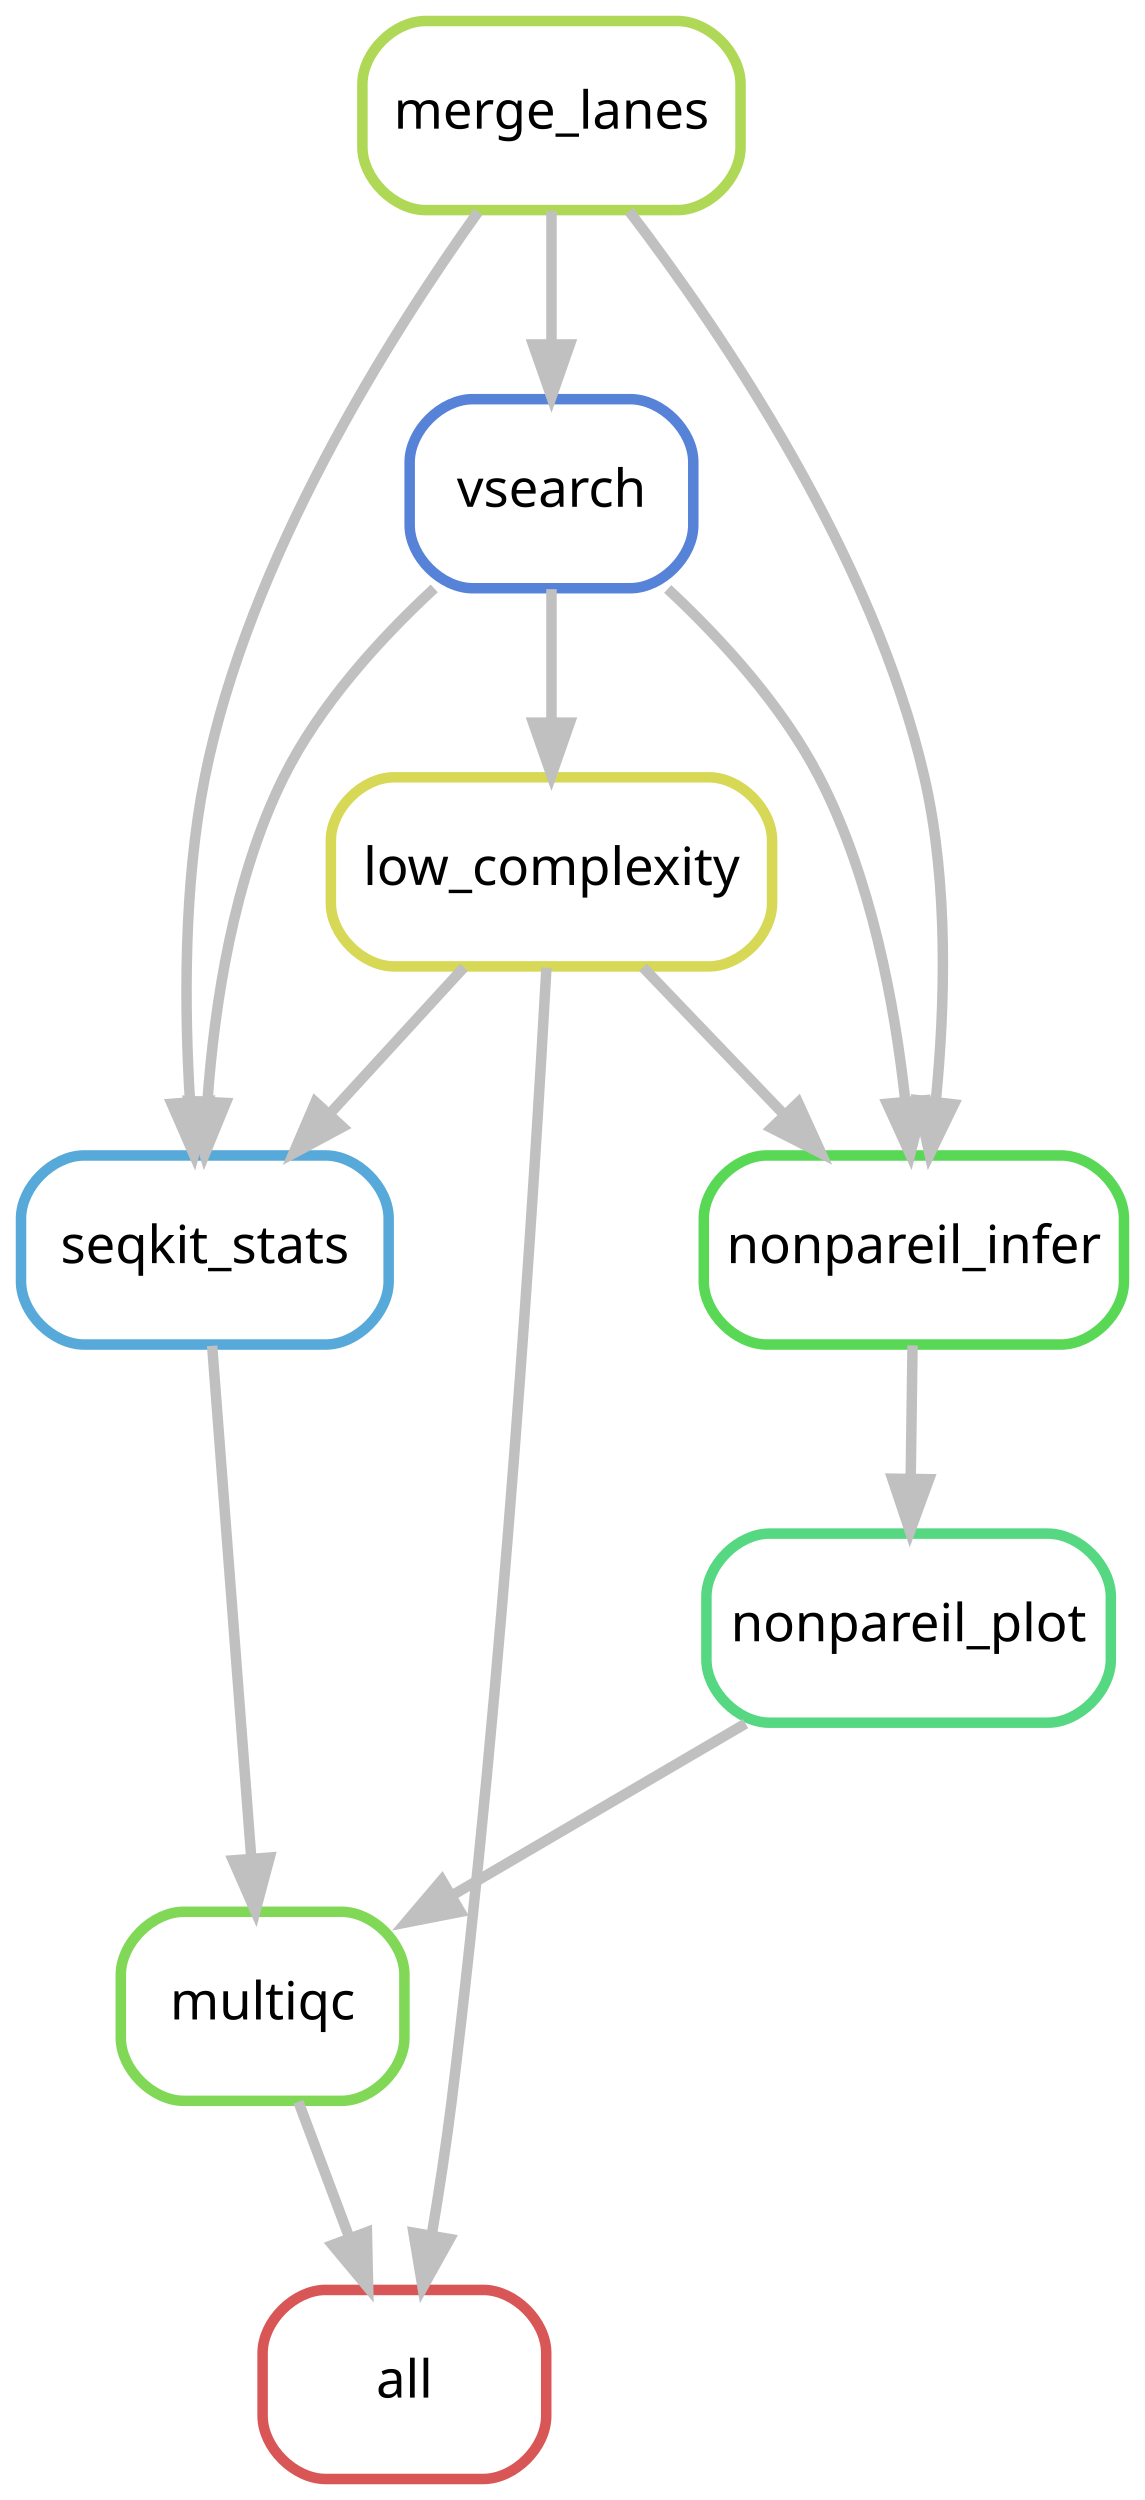
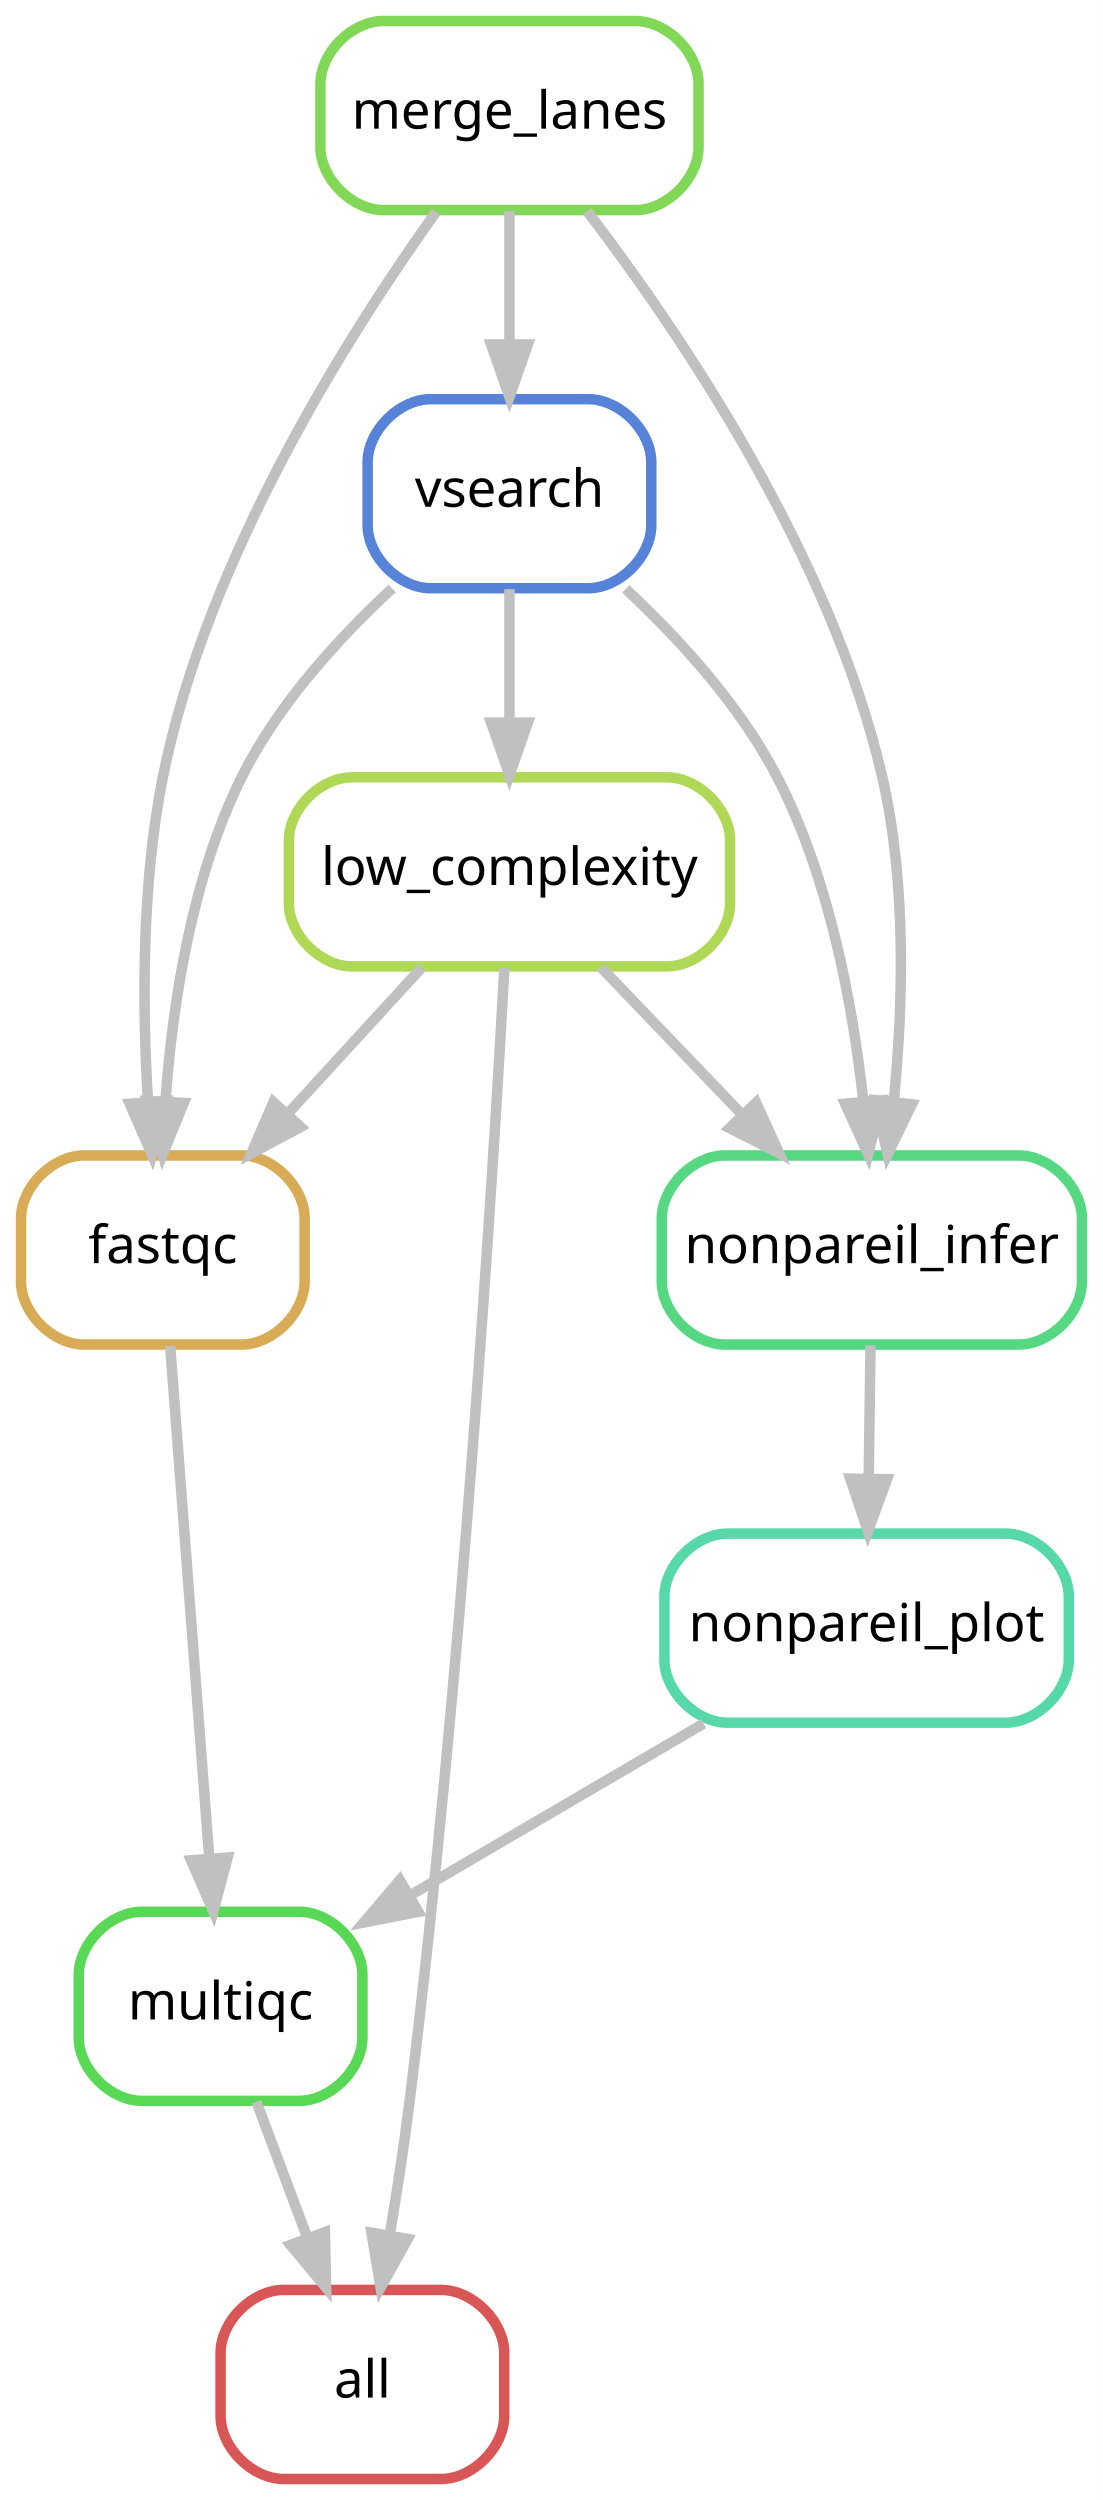
- <svg xmlns="http://www.w3.org/2000/svg" width="218pt" height="476pt" viewBox="0.00 0.00 218.00 476.00">
+ <svg xmlns="http://www.w3.org/2000/svg" width="210pt" height="476pt" viewBox="0.00 0.00 210.00 476.00">
  <g id="graph0" class="graph" transform="scale(1 1) rotate(0) translate(4 472)">
-     <polygon fill="#ffffff" stroke="transparent" points="-4,4 -4,-472 214,-472 214,4 -4,4" />
+     <polygon fill="#ffffff" stroke="transparent" points="-4,4 -4,-472 206,-472 206,4 -4,4" />
    <g id="node1" class="node">
-       <path fill="none" stroke="#d85656" stroke-width="2" d="M88,-36C88,-36 58,-36 58,-36 52,-36 46,-30 46,-24 46,-24 46,-12 46,-12 46,-6 52,0 58,0 58,0 88,0 88,0 94,0 100,-6 100,-12 100,-12 100,-24 100,-24 100,-30 94,-36 88,-36" />
-       <text text-anchor="middle" x="73" y="-15.5" font-family="sans" font-size="10.00" fill="#000000">all</text>
+       <path fill="none" stroke="#d85656" stroke-width="2" d="M80,-36C80,-36 50,-36 50,-36 44,-36 38,-30 38,-24 38,-24 38,-12 38,-12 38,-6 44,0 50,0 50,0 80,0 80,0 86,0 92,-6 92,-12 92,-12 92,-24 92,-24 92,-30 86,-36 80,-36" />
+       <text text-anchor="middle" x="65" y="-15.5" font-family="sans" font-size="10.00" fill="#000000">all</text>
    </g>
    <g id="node2" class="node">
-       <path fill="none" stroke="#80d856" stroke-width="2" d="M61,-108C61,-108 31,-108 31,-108 25,-108 19,-102 19,-96 19,-96 19,-84 19,-84 19,-78 25,-72 31,-72 31,-72 61,-72 61,-72 67,-72 73,-78 73,-84 73,-84 73,-96 73,-96 73,-102 67,-108 61,-108" />
-       <text text-anchor="middle" x="46" y="-87.5" font-family="sans" font-size="10.00" fill="#000000">multiqc</text>
+       <path fill="none" stroke="#59d856" stroke-width="2" d="M53,-108C53,-108 23,-108 23,-108 17,-108 11,-102 11,-96 11,-96 11,-84 11,-84 11,-78 17,-72 23,-72 23,-72 53,-72 53,-72 59,-72 65,-78 65,-84 65,-84 65,-96 65,-96 65,-102 59,-108 53,-108" />
+       <text text-anchor="middle" x="38" y="-87.5" font-family="sans" font-size="10.00" fill="#000000">multiqc</text>
+     </g>
+     <g id="edge2" class="edge">
+       <path fill="none" stroke="#c0c0c0" stroke-width="2" d="M44.813,-71.831C47.764,-63.962 51.286,-54.571 54.555,-45.853" />
+       <polygon fill="#c0c0c0" stroke="#c0c0c0" stroke-width="2" points="57.861,-47.005 58.095,-36.413 51.307,-44.548 57.861,-47.005" />
+     </g>
+     <g id="node3" class="node">
+       <path fill="none" stroke="#d8ac56" stroke-width="2" d="M42,-252C42,-252 12,-252 12,-252 6,-252 0,-246 0,-240 0,-240 0,-228 0,-228 0,-222 6,-216 12,-216 12,-216 42,-216 42,-216 48,-216 54,-222 54,-228 54,-228 54,-240 54,-240 54,-246 48,-252 42,-252" />
+       <text text-anchor="middle" x="27" y="-231.5" font-family="sans" font-size="10.00" fill="#000000">fastqc</text>
+     </g>
+     <g id="edge3" class="edge">
+       <path fill="none" stroke="#c0c0c0" stroke-width="2" d="M28.393,-215.762C30.269,-191.201 33.627,-147.247 35.834,-118.354" />
+       <polygon fill="#c0c0c0" stroke="#c0c0c0" stroke-width="2" points="39.346,-118.327 36.618,-108.09 32.367,-117.794 39.346,-118.327" />
+     </g>
+     <g id="node4" class="node">
+       <path fill="none" stroke="#80d856" stroke-width="2" d="M117,-468C117,-468 69,-468 69,-468 63,-468 57,-462 57,-456 57,-456 57,-444 57,-444 57,-438 63,-432 69,-432 69,-432 117,-432 117,-432 123,-432 129,-438 129,-444 129,-444 129,-456 129,-456 129,-462 123,-468 117,-468" />
+       <text text-anchor="middle" x="93" y="-447.5" font-family="sans" font-size="10.00" fill="#000000">merge_lanes</text>
+     </g>
+     <g id="edge7" class="edge">
+       <path fill="none" stroke="#c0c0c0" stroke-width="2" d="M79.036,-431.658C62.26,-408.211 35.33,-365.649 27,-324 22.921,-303.603 23.084,-280.082 24.181,-262.202" />
+       <polygon fill="#c0c0c0" stroke="#c0c0c0" stroke-width="2" points="27.678,-262.367 24.932,-252.135 20.697,-261.846 27.678,-262.367" />
+     </g>
+     <g id="node6" class="node">
+       <path fill="none" stroke="#56d882" stroke-width="2" d="M190,-252C190,-252 134,-252 134,-252 128,-252 122,-246 122,-240 122,-240 122,-228 122,-228 122,-222 128,-216 134,-216 134,-216 190,-216 190,-216 196,-216 202,-222 202,-228 202,-228 202,-240 202,-240 202,-246 196,-252 190,-252" />
+       <text text-anchor="middle" x="162" y="-231.5" font-family="sans" font-size="10.00" fill="#000000">nonpareil_infer</text>
+     </g>
+     <g id="edge11" class="edge">
+       <path fill="none" stroke="#c0c0c0" stroke-width="2" d="M107.787,-431.799C125.592,-408.498 154.313,-366.087 164,-324 168.667,-303.724 167.939,-280.198 166.166,-262.285" />
+       <polygon fill="#c0c0c0" stroke="#c0c0c0" stroke-width="2" points="169.625,-261.728 164.999,-252.196 162.671,-262.532 169.625,-261.728" />
+     </g>
+     <g id="node7" class="node">
+       <path fill="none" stroke="#5682d8" stroke-width="2" d="M108,-396C108,-396 78,-396 78,-396 72,-396 66,-390 66,-384 66,-384 66,-372 66,-372 66,-366 72,-360 78,-360 78,-360 108,-360 108,-360 114,-360 120,-366 120,-372 120,-372 120,-384 120,-384 120,-390 114,-396 108,-396" />
+       <text text-anchor="middle" x="93" y="-375.5" font-family="sans" font-size="10.00" fill="#000000">vsearch</text>
+     </g>
+     <g id="edge12" class="edge">
+       <path fill="none" stroke="#c0c0c0" stroke-width="2" d="M93,-431.831C93,-424.131 93,-414.974 93,-406.417" />
+       <polygon fill="#c0c0c0" stroke="#c0c0c0" stroke-width="2" points="96.5,-406.413 93,-396.413 89.5,-406.413 96.5,-406.413" />
+     </g>
+     <g id="node5" class="node">
+       <path fill="none" stroke="#56d8a9" stroke-width="2" d="M187.5,-180C187.5,-180 134.5,-180 134.5,-180 128.5,-180 122.5,-174 122.5,-168 122.5,-168 122.5,-156 122.5,-156 122.5,-150 128.5,-144 134.5,-144 134.5,-144 187.5,-144 187.5,-144 193.5,-144 199.5,-150 199.5,-156 199.5,-156 199.5,-168 199.5,-168 199.5,-174 193.5,-180 187.5,-180" />
+       <text text-anchor="middle" x="161" y="-159.5" font-family="sans" font-size="10.00" fill="#000000">nonpareil_plot</text>
+     </g>
+     <g id="edge4" class="edge">
+       <path fill="none" stroke="#c0c0c0" stroke-width="2" d="M129.962,-143.831C112.993,-133.898 91.885,-121.542 74.172,-111.174" />
+       <polygon fill="#c0c0c0" stroke="#c0c0c0" stroke-width="2" points="75.658,-107.988 65.26,-105.957 72.121,-114.029 75.658,-107.988" />
+     </g>
+     <g id="edge8" class="edge">
+       <path fill="none" stroke="#c0c0c0" stroke-width="2" d="M161.748,-215.831C161.641,-208.131 161.513,-198.974 161.395,-190.417" />
+       <polygon fill="#c0c0c0" stroke="#c0c0c0" stroke-width="2" points="164.894,-190.364 161.256,-180.413 157.895,-190.461 164.894,-190.364" />
+     </g>
+     <g id="edge6" class="edge">
+       <path fill="none" stroke="#c0c0c0" stroke-width="2" d="M70.68,-359.965C60.326,-350.378 48.826,-337.743 42,-324 32.458,-304.788 28.813,-280.717 27.497,-262.304" />
+       <polygon fill="#c0c0c0" stroke="#c0c0c0" stroke-width="2" points="30.986,-261.998 26.965,-252.196 23.996,-262.366 30.986,-261.998" />
+     </g>
+     <g id="edge10" class="edge">
+       <path fill="none" stroke="#c0c0c0" stroke-width="2" d="M115.13,-359.869C125.438,-350.258 136.953,-337.632 144,-324 153.909,-304.831 158.372,-280.758 160.377,-262.333" />
+       <polygon fill="#c0c0c0" stroke="#c0c0c0" stroke-width="2" points="163.877,-262.493 161.296,-252.217 156.906,-261.859 163.877,-262.493" />
+     </g>
+     <g id="node8" class="node">
+       <path fill="none" stroke="#afd856" stroke-width="2" d="M123,-324C123,-324 63,-324 63,-324 57,-324 51,-318 51,-312 51,-312 51,-300 51,-300 51,-294 57,-288 63,-288 63,-288 123,-288 123,-288 129,-288 135,-294 135,-300 135,-300 135,-312 135,-312 135,-318 129,-324 123,-324" />
+       <text text-anchor="middle" x="93" y="-303.5" font-family="sans" font-size="10.00" fill="#000000">low_complexity</text>
+     </g>
+     <g id="edge13" class="edge">
+       <path fill="none" stroke="#c0c0c0" stroke-width="2" d="M93,-359.831C93,-352.131 93,-342.974 93,-334.417" />
+       <polygon fill="#c0c0c0" stroke="#c0c0c0" stroke-width="2" points="96.5,-334.413 93,-324.413 89.5,-334.413 96.5,-334.413" />
    </g>
    <g id="edge1" class="edge">
-       <path fill="none" stroke="#c0c0c0" stroke-width="2" d="M52.813,-71.831C55.764,-63.962 59.286,-54.571 62.555,-45.853" />
-       <polygon fill="#c0c0c0" stroke="#c0c0c0" stroke-width="2" points="65.861,-47.005 66.095,-36.413 59.307,-44.548 65.861,-47.005" />
-     </g>
-     <g id="node3" class="node">
-       <path fill="none" stroke="#56a9d8" stroke-width="2" d="M58,-252C58,-252 12,-252 12,-252 6,-252 0,-246 0,-240 0,-240 0,-228 0,-228 0,-222 6,-216 12,-216 12,-216 58,-216 58,-216 64,-216 70,-222 70,-228 70,-228 70,-240 70,-240 70,-246 64,-252 58,-252" />
-       <text text-anchor="middle" x="35" y="-231.5" font-family="sans" font-size="10.00" fill="#000000">seqkit_stats</text>
-     </g>
-     <g id="edge3" class="edge">
-       <path fill="none" stroke="#c0c0c0" stroke-width="2" d="M36.393,-215.762C38.269,-191.201 41.627,-147.247 43.834,-118.354" />
-       <polygon fill="#c0c0c0" stroke="#c0c0c0" stroke-width="2" points="47.346,-118.327 44.618,-108.09 40.367,-117.794 47.346,-118.327" />
-     </g>
-     <g id="node4" class="node">
-       <path fill="none" stroke="#afd856" stroke-width="2" d="M125,-468C125,-468 77,-468 77,-468 71,-468 65,-462 65,-456 65,-456 65,-444 65,-444 65,-438 71,-432 77,-432 77,-432 125,-432 125,-432 131,-432 137,-438 137,-444 137,-444 137,-456 137,-456 137,-462 131,-468 125,-468" />
-       <text text-anchor="middle" x="101" y="-447.5" font-family="sans" font-size="10.00" fill="#000000">merge_lanes</text>
-     </g>
-     <g id="edge7" class="edge">
-       <path fill="none" stroke="#c0c0c0" stroke-width="2" d="M87.036,-431.658C70.26,-408.211 43.33,-365.649 35,-324 30.921,-303.603 31.084,-280.082 32.181,-262.202" />
-       <polygon fill="#c0c0c0" stroke="#c0c0c0" stroke-width="2" points="35.678,-262.367 32.932,-252.135 28.697,-261.846 35.678,-262.367" />
-     </g>
-     <g id="node6" class="node">
-       <path fill="none" stroke="#59d856" stroke-width="2" d="M198,-252C198,-252 142,-252 142,-252 136,-252 130,-246 130,-240 130,-240 130,-228 130,-228 130,-222 136,-216 142,-216 142,-216 198,-216 198,-216 204,-216 210,-222 210,-228 210,-228 210,-240 210,-240 210,-246 204,-252 198,-252" />
-       <text text-anchor="middle" x="170" y="-231.5" font-family="sans" font-size="10.00" fill="#000000">nonpareil_infer</text>
-     </g>
-     <g id="edge11" class="edge">
-       <path fill="none" stroke="#c0c0c0" stroke-width="2" d="M115.787,-431.799C133.592,-408.498 162.313,-366.087 172,-324 176.667,-303.724 175.939,-280.198 174.166,-262.285" />
-       <polygon fill="#c0c0c0" stroke="#c0c0c0" stroke-width="2" points="177.625,-261.728 172.999,-252.196 170.671,-262.532 177.625,-261.728" />
-     </g>
-     <g id="node7" class="node">
-       <path fill="none" stroke="#5682d8" stroke-width="2" d="M116,-396C116,-396 86,-396 86,-396 80,-396 74,-390 74,-384 74,-384 74,-372 74,-372 74,-366 80,-360 86,-360 86,-360 116,-360 116,-360 122,-360 128,-366 128,-372 128,-372 128,-384 128,-384 128,-390 122,-396 116,-396" />
-       <text text-anchor="middle" x="101" y="-375.5" font-family="sans" font-size="10.00" fill="#000000">vsearch</text>
-     </g>
-     <g id="edge12" class="edge">
-       <path fill="none" stroke="#c0c0c0" stroke-width="2" d="M101,-431.831C101,-424.131 101,-414.974 101,-406.417" />
-       <polygon fill="#c0c0c0" stroke="#c0c0c0" stroke-width="2" points="104.5,-406.413 101,-396.413 97.5,-406.413 104.5,-406.413" />
-     </g>
-     <g id="node5" class="node">
-       <path fill="none" stroke="#56d882" stroke-width="2" d="M195.5,-180C195.5,-180 142.5,-180 142.5,-180 136.5,-180 130.5,-174 130.5,-168 130.5,-168 130.5,-156 130.5,-156 130.5,-150 136.5,-144 142.5,-144 142.5,-144 195.5,-144 195.5,-144 201.5,-144 207.5,-150 207.5,-156 207.5,-156 207.5,-168 207.5,-168 207.5,-174 201.5,-180 195.5,-180" />
-       <text text-anchor="middle" x="169" y="-159.5" font-family="sans" font-size="10.00" fill="#000000">nonpareil_plot</text>
-     </g>
-     <g id="edge4" class="edge">
-       <path fill="none" stroke="#c0c0c0" stroke-width="2" d="M137.962,-143.831C120.993,-133.898 99.885,-121.542 82.172,-111.174" />
-       <polygon fill="#c0c0c0" stroke="#c0c0c0" stroke-width="2" points="83.658,-107.988 73.26,-105.957 80.121,-114.029 83.658,-107.988" />
-     </g>
-     <g id="edge8" class="edge">
-       <path fill="none" stroke="#c0c0c0" stroke-width="2" d="M169.748,-215.831C169.641,-208.131 169.513,-198.974 169.395,-190.417" />
-       <polygon fill="#c0c0c0" stroke="#c0c0c0" stroke-width="2" points="172.894,-190.364 169.256,-180.413 165.895,-190.461 172.894,-190.364" />
+       <path fill="none" stroke="#c0c0c0" stroke-width="2" d="M92.042,-287.742C89.856,-248.272 83.908,-152.092 74,-72 72.966,-63.644 71.57,-54.604 70.186,-46.354" />
+       <polygon fill="#c0c0c0" stroke="#c0c0c0" stroke-width="2" points="73.624,-45.694 68.468,-36.438 66.727,-46.889 73.624,-45.694" />
    </g>
    <g id="edge5" class="edge">
-       <path fill="none" stroke="#c0c0c0" stroke-width="2" d="M78.68,-359.965C68.326,-350.378 56.826,-337.743 50,-324 40.458,-304.788 36.813,-280.717 35.498,-262.304" />
-       <polygon fill="#c0c0c0" stroke="#c0c0c0" stroke-width="2" points="38.986,-261.998 34.965,-252.196 31.996,-262.366 38.986,-261.998" />
+       <path fill="none" stroke="#c0c0c0" stroke-width="2" d="M76.345,-287.831C68.589,-279.369 59.22,-269.149 50.739,-259.897" />
+       <polygon fill="#c0c0c0" stroke="#c0c0c0" stroke-width="2" points="53.216,-257.42 43.879,-252.413 48.056,-262.15 53.216,-257.42" />
    </g>
    <g id="edge9" class="edge">
-       <path fill="none" stroke="#c0c0c0" stroke-width="2" d="M123.13,-359.869C133.438,-350.258 144.953,-337.632 152,-324 161.909,-304.831 166.372,-280.758 168.377,-262.333" />
-       <polygon fill="#c0c0c0" stroke="#c0c0c0" stroke-width="2" points="171.877,-262.493 169.296,-252.217 164.906,-261.859 171.877,-262.493" />
-     </g>
-     <g id="node8" class="node">
-       <path fill="none" stroke="#d6d856" stroke-width="2" d="M131,-324C131,-324 71,-324 71,-324 65,-324 59,-318 59,-312 59,-312 59,-300 59,-300 59,-294 65,-288 71,-288 71,-288 131,-288 131,-288 137,-288 143,-294 143,-300 143,-300 143,-312 143,-312 143,-318 137,-324 131,-324" />
-       <text text-anchor="middle" x="101" y="-303.5" font-family="sans" font-size="10.00" fill="#000000">low_complexity</text>
-     </g>
-     <g id="edge13" class="edge">
-       <path fill="none" stroke="#c0c0c0" stroke-width="2" d="M101,-359.831C101,-352.131 101,-342.974 101,-334.417" />
-       <polygon fill="#c0c0c0" stroke="#c0c0c0" stroke-width="2" points="104.5,-334.413 101,-324.413 97.5,-334.413 104.5,-334.413" />
-     </g>
-     <g id="edge2" class="edge">
-       <path fill="none" stroke="#c0c0c0" stroke-width="2" d="M100.042,-287.742C97.856,-248.272 91.908,-152.092 82,-72 80.966,-63.644 79.57,-54.604 78.186,-46.354" />
-       <polygon fill="#c0c0c0" stroke="#c0c0c0" stroke-width="2" points="81.624,-45.694 76.468,-36.438 74.727,-46.889 81.624,-45.694" />
-     </g>
-     <g id="edge6" class="edge">
-       <path fill="none" stroke="#c0c0c0" stroke-width="2" d="M84.345,-287.831C76.589,-279.369 67.22,-269.149 58.739,-259.897" />
-       <polygon fill="#c0c0c0" stroke="#c0c0c0" stroke-width="2" points="61.216,-257.42 51.879,-252.413 56.056,-262.15 61.216,-257.42" />
-     </g>
-     <g id="edge10" class="edge">
-       <path fill="none" stroke="#c0c0c0" stroke-width="2" d="M118.412,-287.831C126.521,-279.369 136.316,-269.149 145.182,-259.897" />
-       <polygon fill="#c0c0c0" stroke="#c0c0c0" stroke-width="2" points="147.962,-262.055 152.354,-252.413 142.908,-257.212 147.962,-262.055" />
+       <path fill="none" stroke="#c0c0c0" stroke-width="2" d="M110.412,-287.831C118.521,-279.369 128.316,-269.149 137.182,-259.897" />
+       <polygon fill="#c0c0c0" stroke="#c0c0c0" stroke-width="2" points="139.962,-262.055 144.354,-252.413 134.908,-257.212 139.962,-262.055" />
    </g>
  </g>
</svg>
